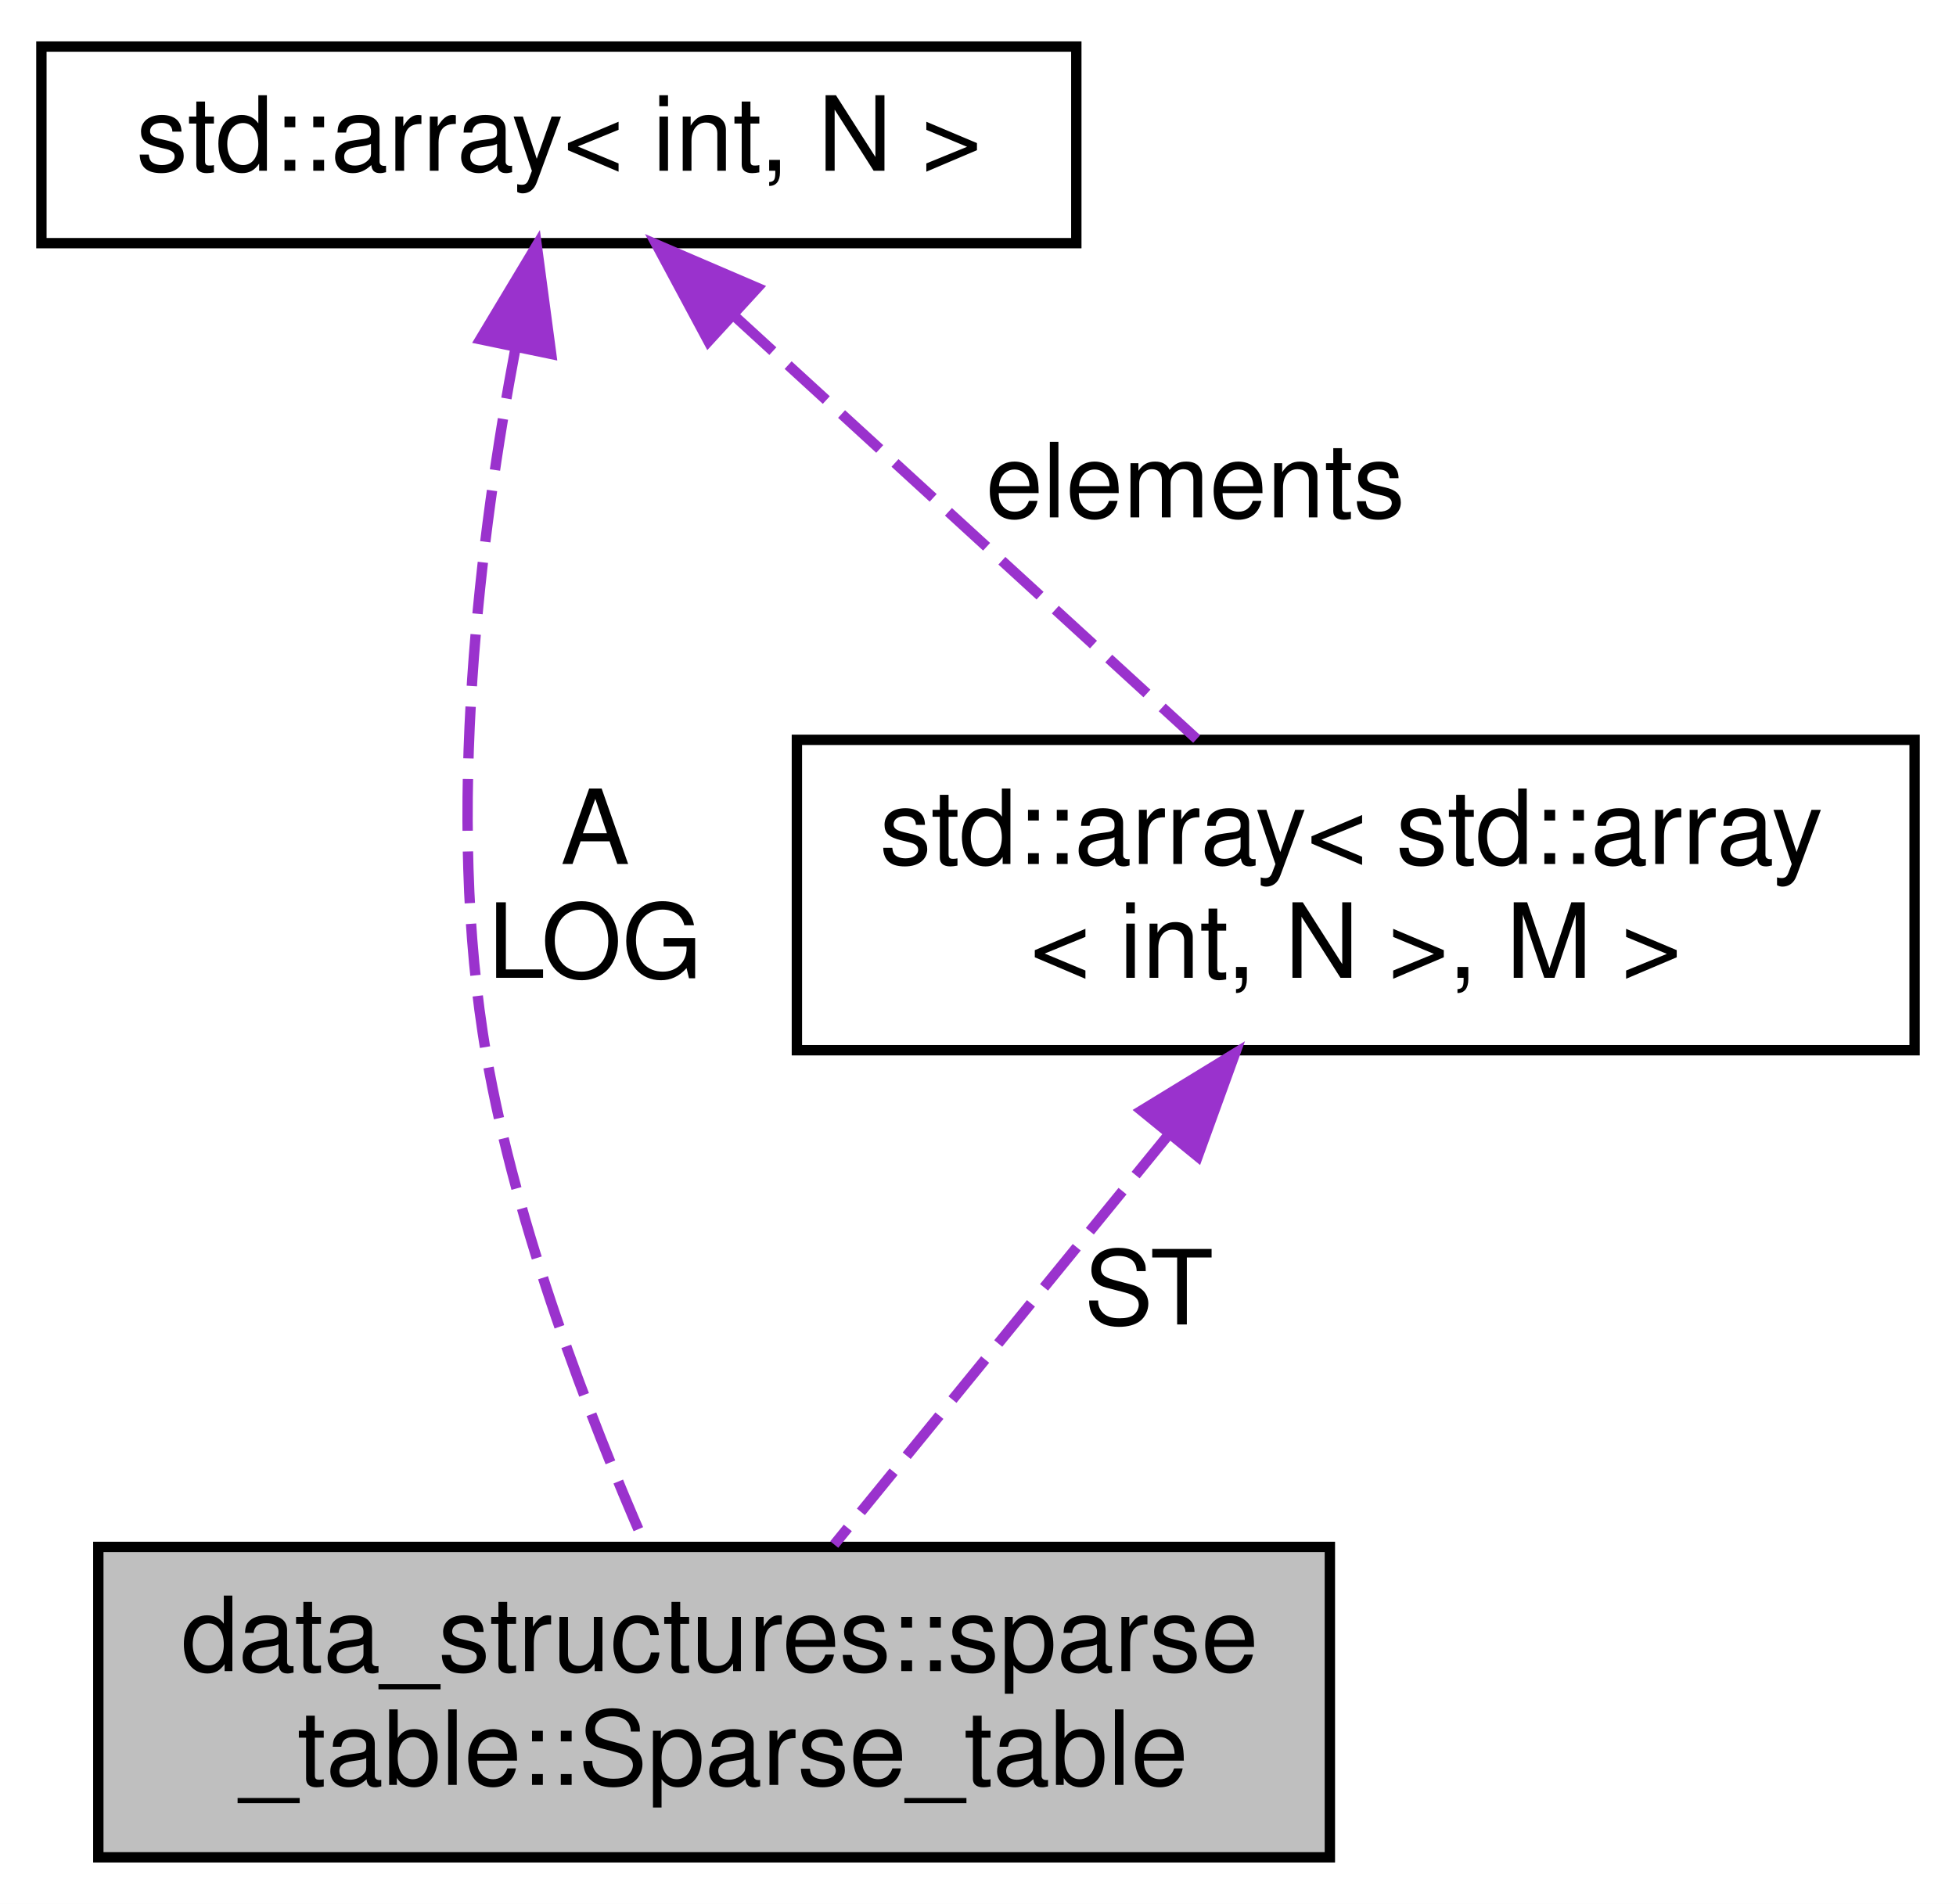
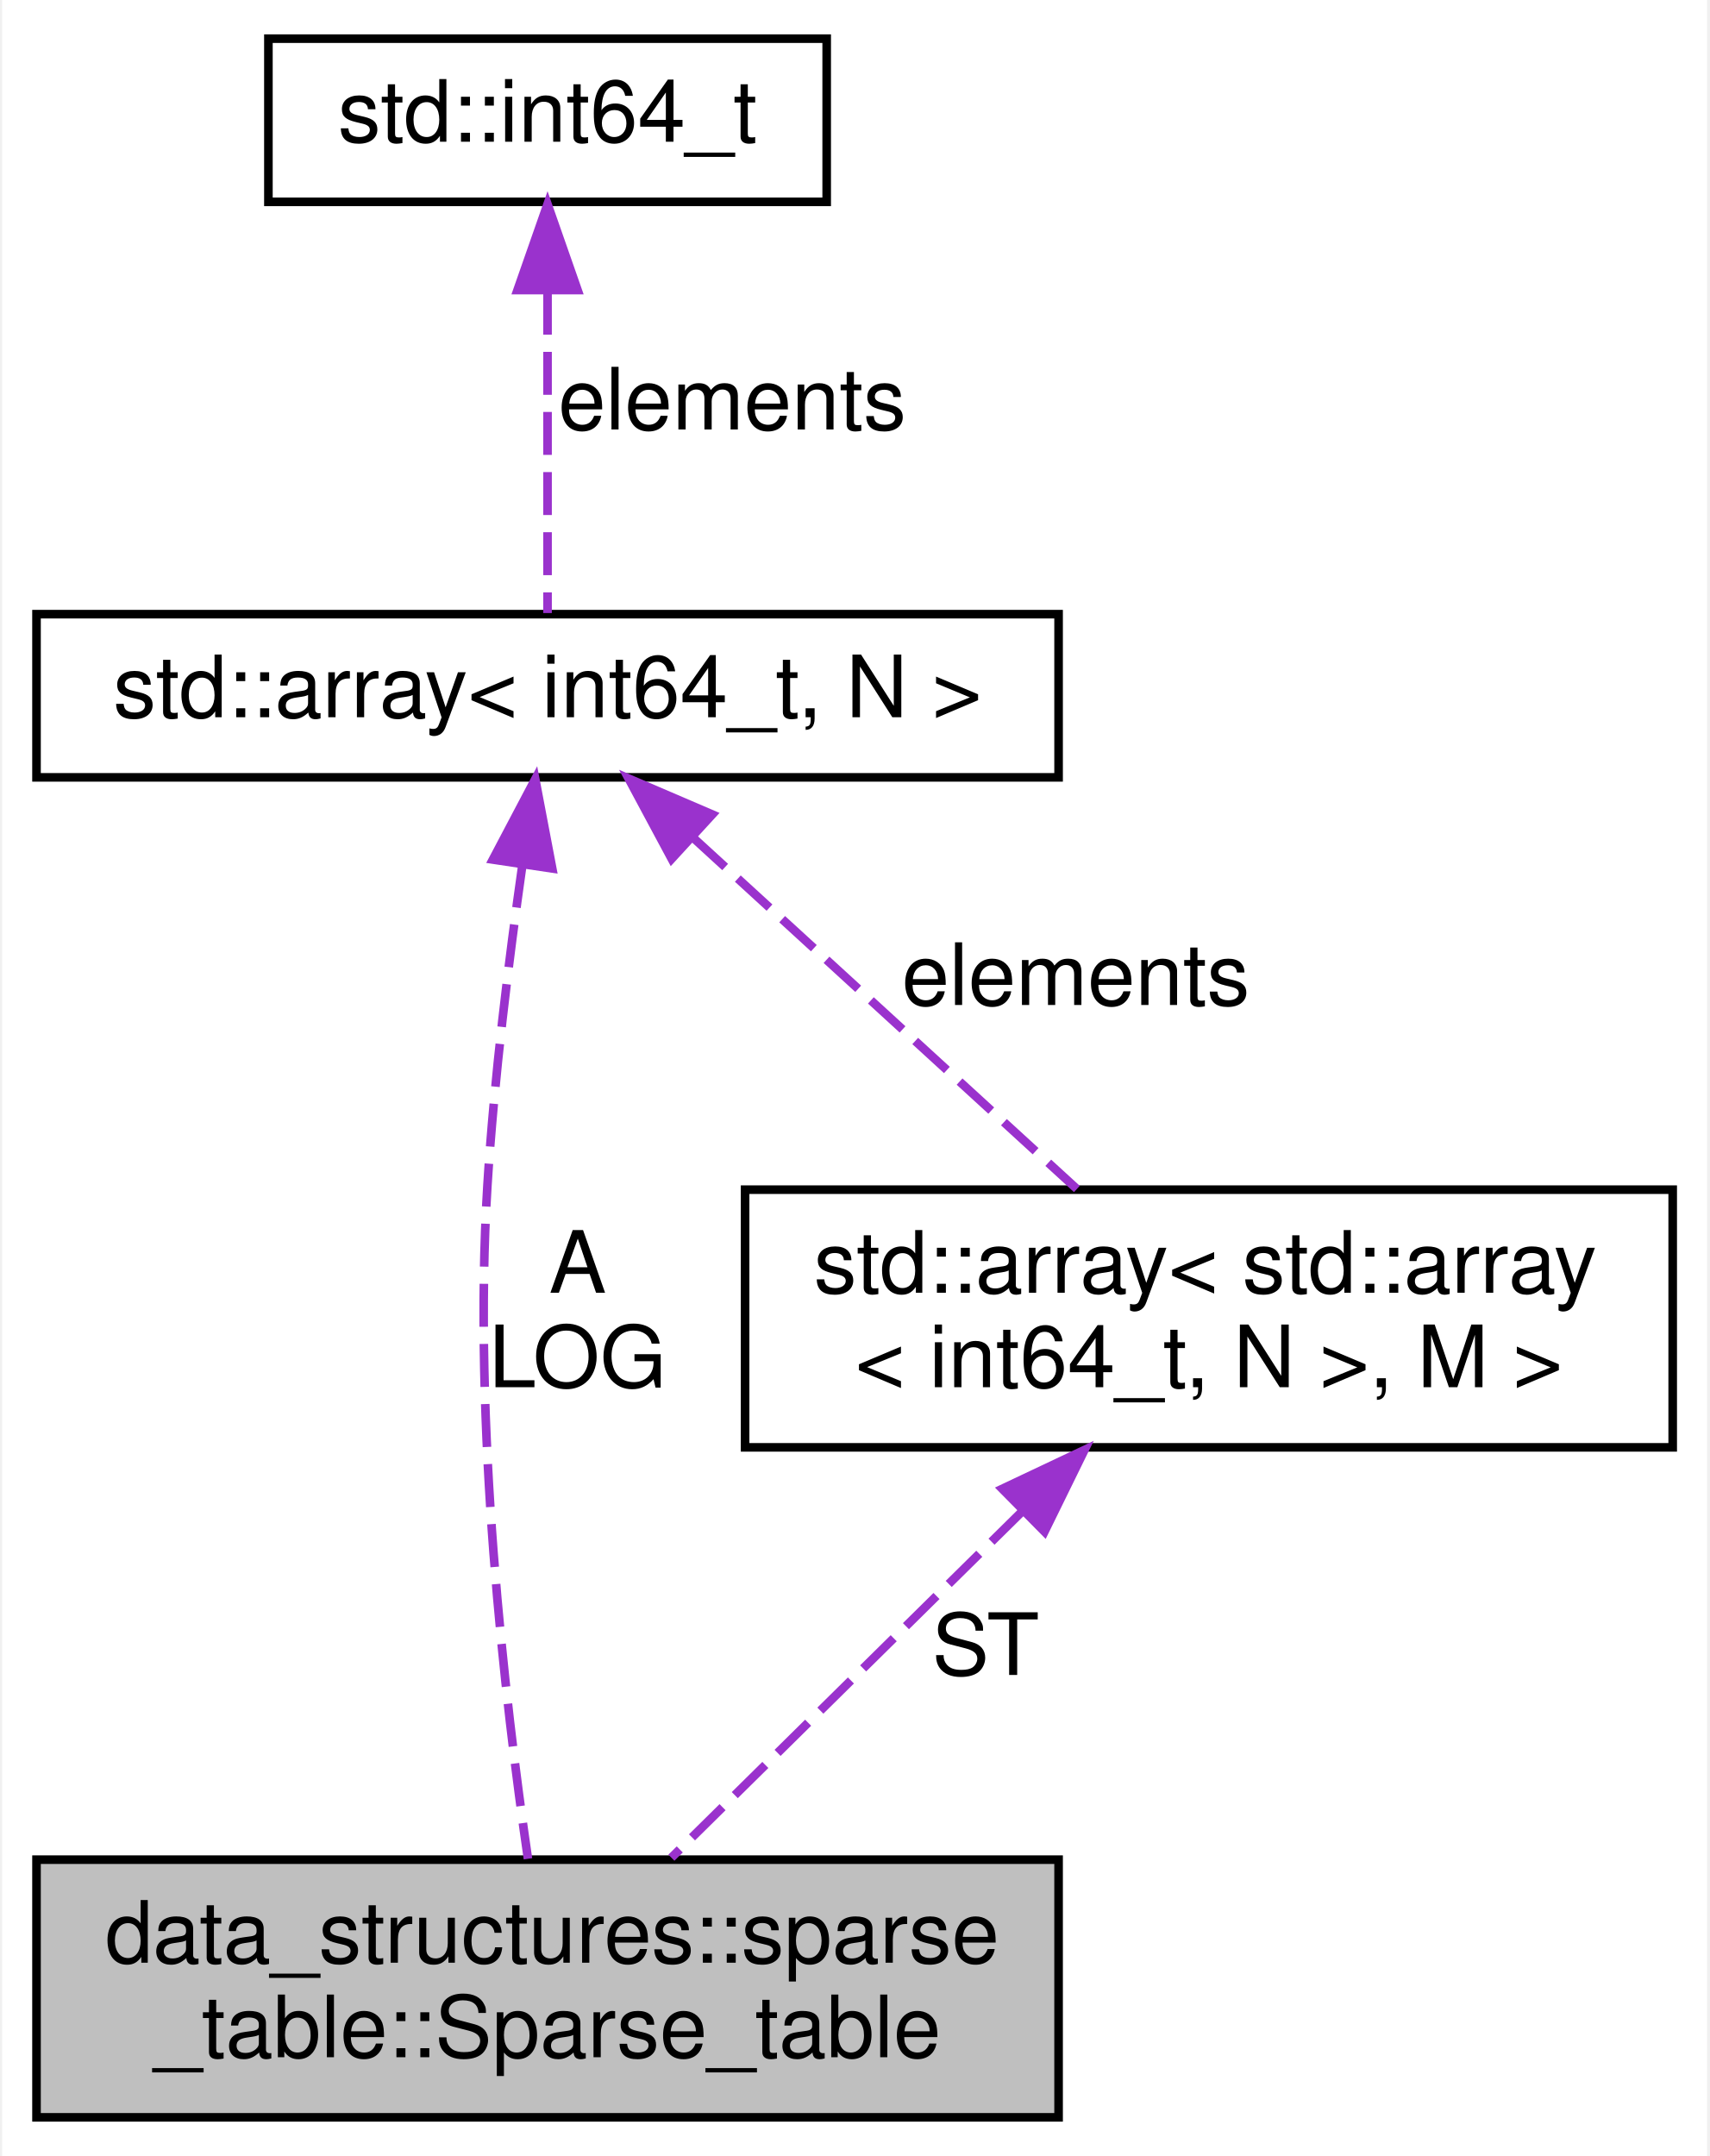
- <svg xmlns="http://www.w3.org/2000/svg" xmlns:xlink="http://www.w3.org/1999/xlink" width="189pt" height="184pt" viewBox="0.00 0.00 189.00 184.00">
-   <g id="graph0" class="graph" transform="scale(1 1) rotate(0) translate(4 180)">
-     <polygon fill="white" stroke="transparent" points="-4,4 -4,-180 185,-180 185,4 -4,4" />
+ <svg xmlns="http://www.w3.org/2000/svg" xmlns:xlink="http://www.w3.org/1999/xlink" width="199pt" height="251pt" viewBox="0.00 0.00 198.50 251.00">
+   <g id="graph0" class="graph" transform="scale(1 1) rotate(0) translate(4 247)">
+     <polygon fill="white" stroke="transparent" points="-4,4 -4,-247 194.5,-247 194.5,4 -4,4" />
    <g id="node1" class="node">
      <g id="a_node1">
-         <a xlink:title="A struct to represent sparse table for min() as their invariant function, for the given array A....">
-           <polygon fill="#bfbfbf" stroke="black" points="5.5,-0.5 5.5,-30.5 124.5,-30.5 124.5,-0.5 5.5,-0.5" />
-           <text text-anchor="start" x="13.5" y="-18.5" font-family="Helvetica,sans-Serif" font-size="10.00">data_structures::sparse</text>
-           <text text-anchor="middle" x="65" y="-7.5" font-family="Helvetica,sans-Serif" font-size="10.00">_table::Sparse_table</text>
+         <a xlink:title=" ">
+           <polygon fill="#bfbfbf" stroke="black" points="0,-0.5 0,-30.5 119,-30.5 119,-0.5 0,-0.5" />
+           <text text-anchor="start" x="8" y="-18.5" font-family="Helvetica,sans-Serif" font-size="10.00">data_structures::sparse</text>
+           <text text-anchor="middle" x="59.5" y="-7.5" font-family="Helvetica,sans-Serif" font-size="10.00">_table::Sparse_table</text>
        </a>
      </g>
    </g>
    <g id="node2" class="node">
      <g id="a_node2">
        <a target="_blank" xlink:href="http://en.cppreference.com/w/cpp/container/array.html" xlink:title=" ">
-           <polygon fill="white" stroke="black" points="73,-78.5 73,-108.5 181,-108.5 181,-78.5 73,-78.5" />
-           <text text-anchor="start" x="81" y="-96.5" font-family="Helvetica,sans-Serif" font-size="10.00">std::array&lt; std::array</text>
-           <text text-anchor="middle" x="127" y="-85.5" font-family="Helvetica,sans-Serif" font-size="10.00">&lt; int, N &gt;, M &gt;</text>
+           <polygon fill="white" stroke="black" points="82.5,-78.5 82.5,-108.5 190.5,-108.5 190.5,-78.5 82.5,-78.5" />
+           <text text-anchor="start" x="90.5" y="-96.5" font-family="Helvetica,sans-Serif" font-size="10.00">std::array&lt; std::array</text>
+           <text text-anchor="middle" x="136.5" y="-85.5" font-family="Helvetica,sans-Serif" font-size="10.00">&lt; int64_t, N &gt;, M &gt;</text>
        </a>
      </g>
    </g>
    <g id="edge1" class="edge">
-       <path fill="none" stroke="#9a32cd" stroke-dasharray="5,2" d="M108.89,-70.31C98.47,-57.53 85.69,-41.86 76.61,-30.73" />
-       <polygon fill="#9a32cd" stroke="#9a32cd" points="106.3,-72.67 115.34,-78.2 111.73,-68.24 106.3,-72.67" />
-       <text text-anchor="middle" x="107" y="-52" font-family="Helvetica,sans-Serif" font-size="10.00"> ST</text>
+       <path fill="none" stroke="#9a32cd" stroke-dasharray="5,2" d="M114.75,-71.03C101.68,-58.13 85.41,-42.07 73.92,-30.73" />
+       <polygon fill="#9a32cd" stroke="#9a32cd" points="112.44,-73.67 122.02,-78.2 117.36,-68.69 112.44,-73.67" />
+       <text text-anchor="middle" x="110.5" y="-52" font-family="Helvetica,sans-Serif" font-size="10.00"> ST</text>
    </g>
    <g id="node3" class="node">
      <g id="a_node3">
        <a target="_blank" xlink:href="http://en.cppreference.com/w/cpp/container/array.html" xlink:title=" ">
-           <polygon fill="white" stroke="black" points="0,-156.5 0,-175.5 100,-175.5 100,-156.5 0,-156.5" />
-           <text text-anchor="middle" x="50" y="-163.5" font-family="Helvetica,sans-Serif" font-size="10.00">std::array&lt; int, N &gt;</text>
+           <polygon fill="white" stroke="black" points="0,-156.5 0,-175.5 119,-175.5 119,-156.5 0,-156.5" />
+           <text text-anchor="middle" x="59.5" y="-163.5" font-family="Helvetica,sans-Serif" font-size="10.00">std::array&lt; int64_t, N &gt;</text>
+         </a>
+       </g>
+     </g>
+     <g id="edge4" class="edge">
+       <path fill="none" stroke="#9a32cd" stroke-dasharray="5,2" d="M56.57,-146.3C55.02,-135.44 53.28,-121.48 52.5,-109 50.77,-81.19 54.57,-48.73 57.22,-30.6" />
+       <polygon fill="#9a32cd" stroke="#9a32cd" points="53.13,-146.93 58.07,-156.3 60.05,-145.89 53.13,-146.93" />
+       <text text-anchor="middle" x="63" y="-96.5" font-family="Helvetica,sans-Serif" font-size="10.00"> A</text>
+       <text text-anchor="middle" x="63" y="-85.5" font-family="Helvetica,sans-Serif" font-size="10.00">LOG</text>
+     </g>
+     <g id="edge2" class="edge">
+       <path fill="none" stroke="#9a32cd" stroke-dasharray="5,2" d="M76.49,-149.44C89.83,-137.23 108.23,-120.39 121.13,-108.58" />
+       <polygon fill="#9a32cd" stroke="#9a32cd" points="73.95,-147.02 68.94,-156.36 78.68,-152.18 73.95,-147.02" />
+       <text text-anchor="middle" x="121" y="-130" font-family="Helvetica,sans-Serif" font-size="10.00"> elements</text>
+     </g>
+     <g id="node4" class="node">
+       <g id="a_node4">
+         <a target="_blank" xlink:href="http://en.cppreference.com/w/cpp/types/integer.html" xlink:title=" ">
+           <polygon fill="white" stroke="black" points="27,-223.5 27,-242.5 92,-242.5 92,-223.5 27,-223.5" />
+           <text text-anchor="middle" x="59.5" y="-230.5" font-family="Helvetica,sans-Serif" font-size="10.00">std::int64_t</text>
        </a>
      </g>
    </g>
    <g id="edge3" class="edge">
-       <path fill="none" stroke="#9a32cd" stroke-dasharray="5,2" d="M45.82,-146.41C42.47,-128.71 38.94,-101.38 43,-78 45.91,-61.24 52.96,-43.01 58.3,-30.78" />
-       <polygon fill="#9a32cd" stroke="#9a32cd" points="42.41,-147.21 47.86,-156.29 49.26,-145.79 42.41,-147.21" />
-       <text text-anchor="middle" x="53.5" y="-96.5" font-family="Helvetica,sans-Serif" font-size="10.00"> A</text>
-       <text text-anchor="middle" x="53.5" y="-85.5" font-family="Helvetica,sans-Serif" font-size="10.00">LOG</text>
-     </g>
-     <g id="edge2" class="edge">
-       <path fill="none" stroke="#9a32cd" stroke-dasharray="5,2" d="M66.99,-149.44C80.33,-137.23 98.73,-120.39 111.63,-108.58" />
-       <polygon fill="#9a32cd" stroke="#9a32cd" points="64.45,-147.02 59.44,-156.36 69.18,-152.18 64.45,-147.02" />
-       <text text-anchor="middle" x="111.5" y="-130" font-family="Helvetica,sans-Serif" font-size="10.00"> elements</text>
+       <path fill="none" stroke="#9a32cd" stroke-dasharray="5,2" d="M59.5,-213.04C59.5,-200.67 59.5,-185.12 59.5,-175.63" />
+       <polygon fill="#9a32cd" stroke="#9a32cd" points="56,-213.23 59.5,-223.23 63,-213.23 56,-213.23" />
+       <text text-anchor="middle" x="81" y="-197" font-family="Helvetica,sans-Serif" font-size="10.00"> elements</text>
    </g>
  </g>
</svg>
